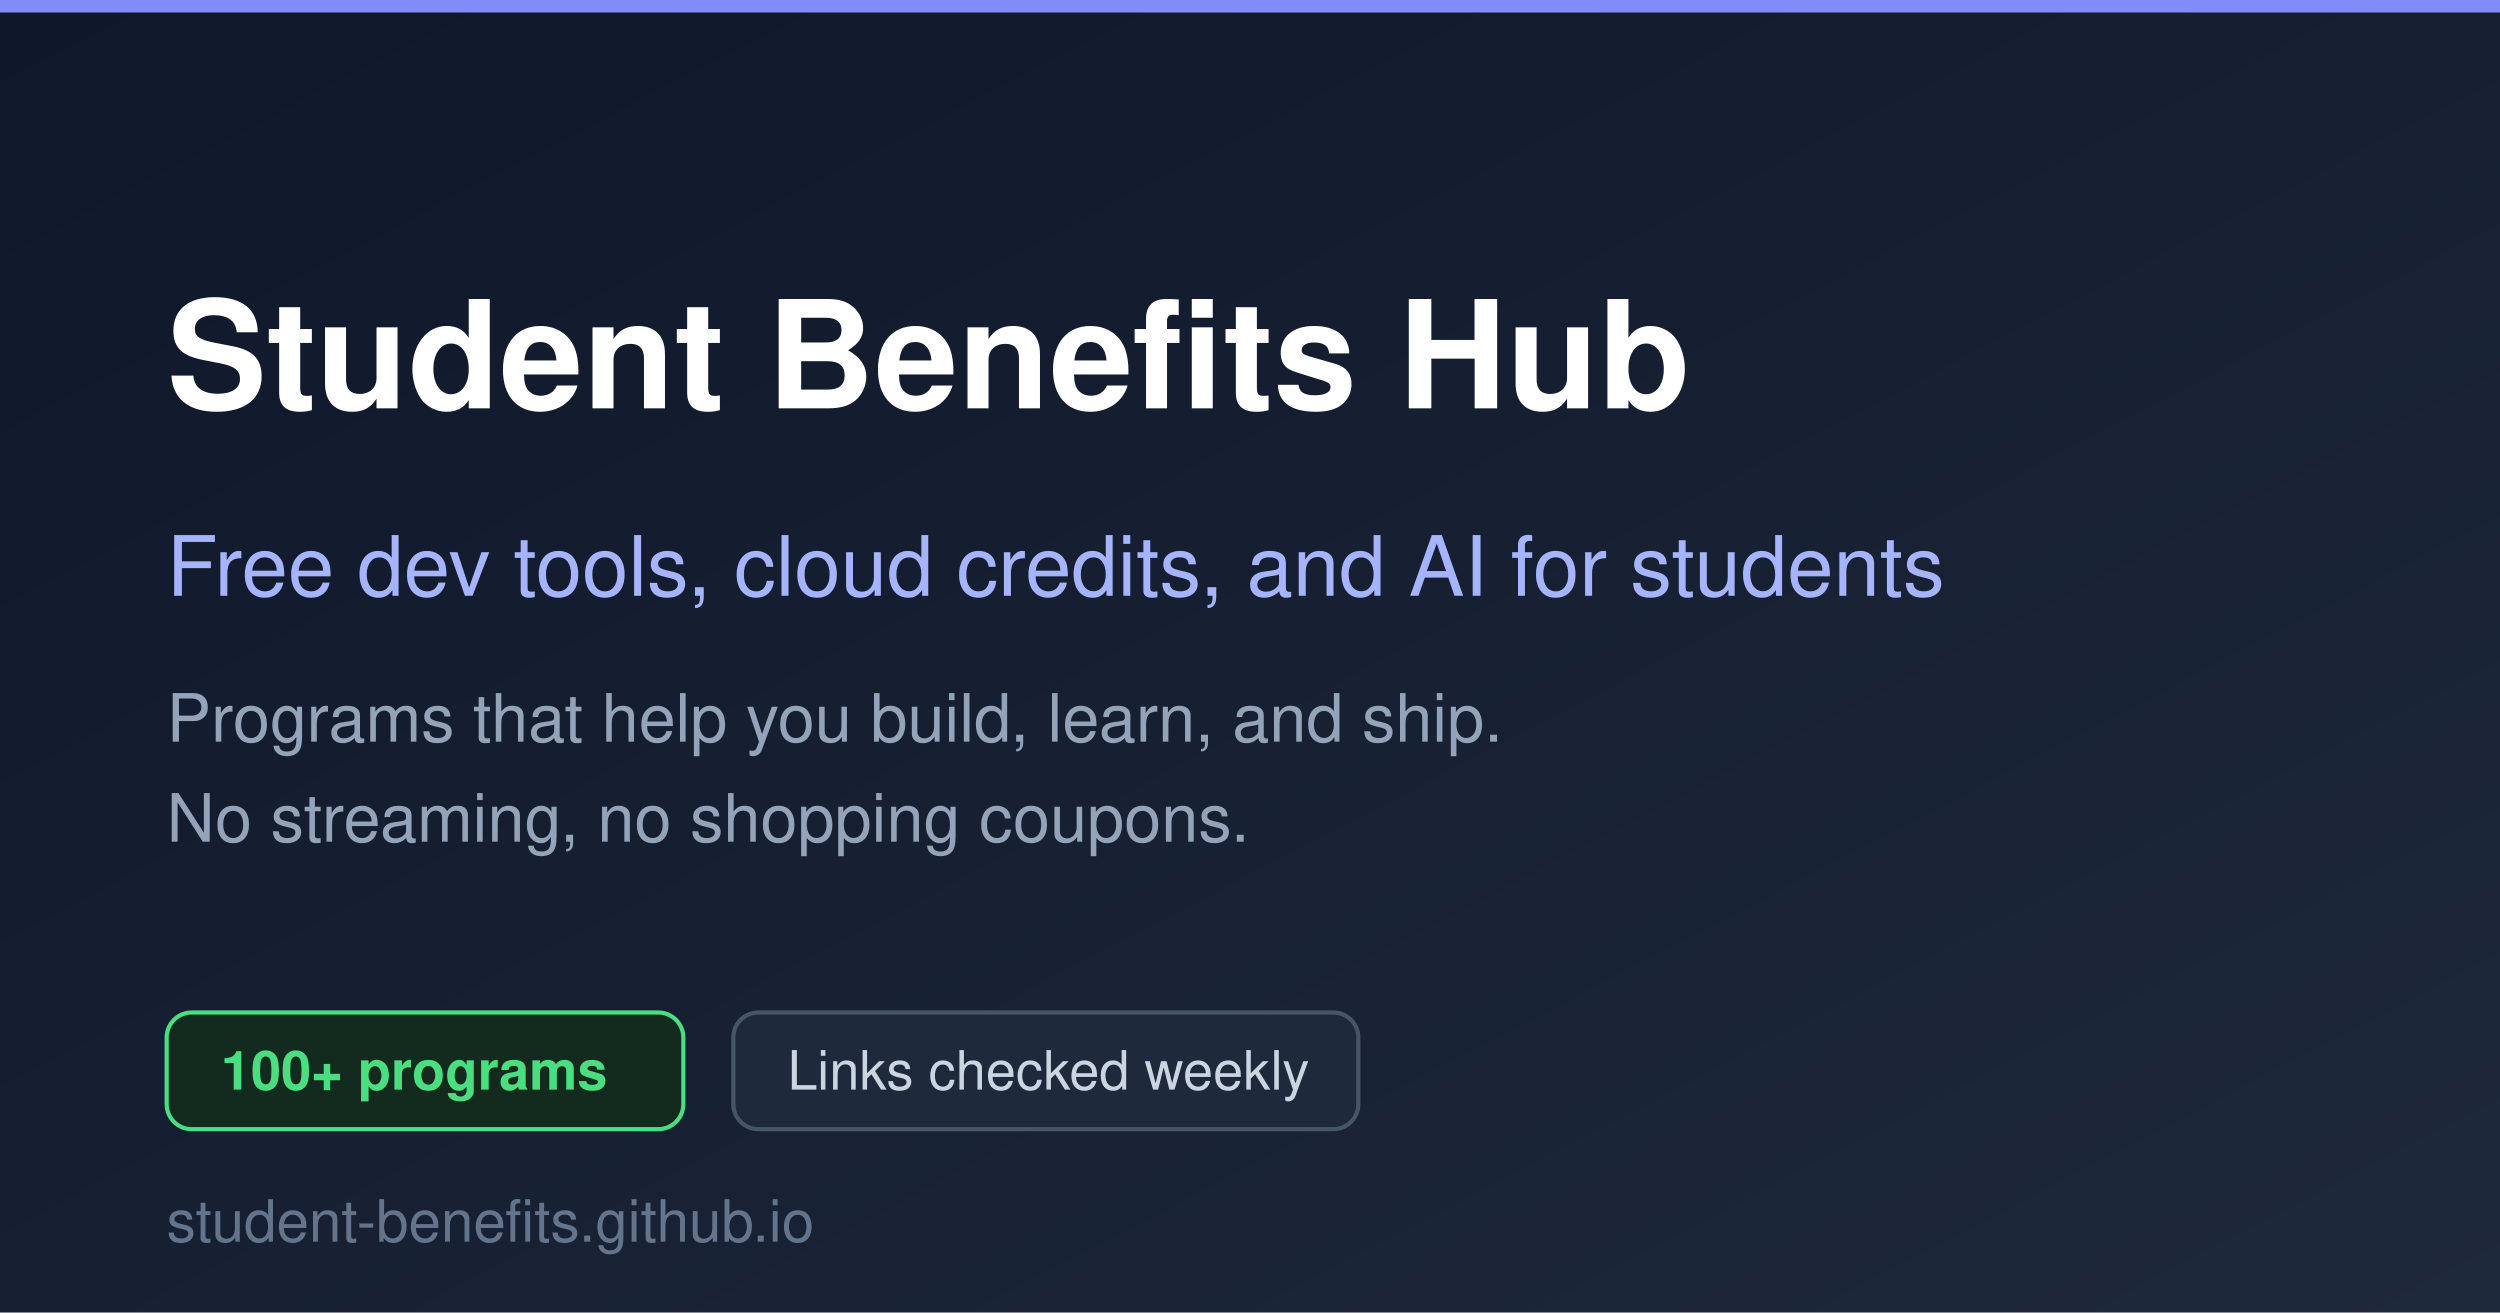
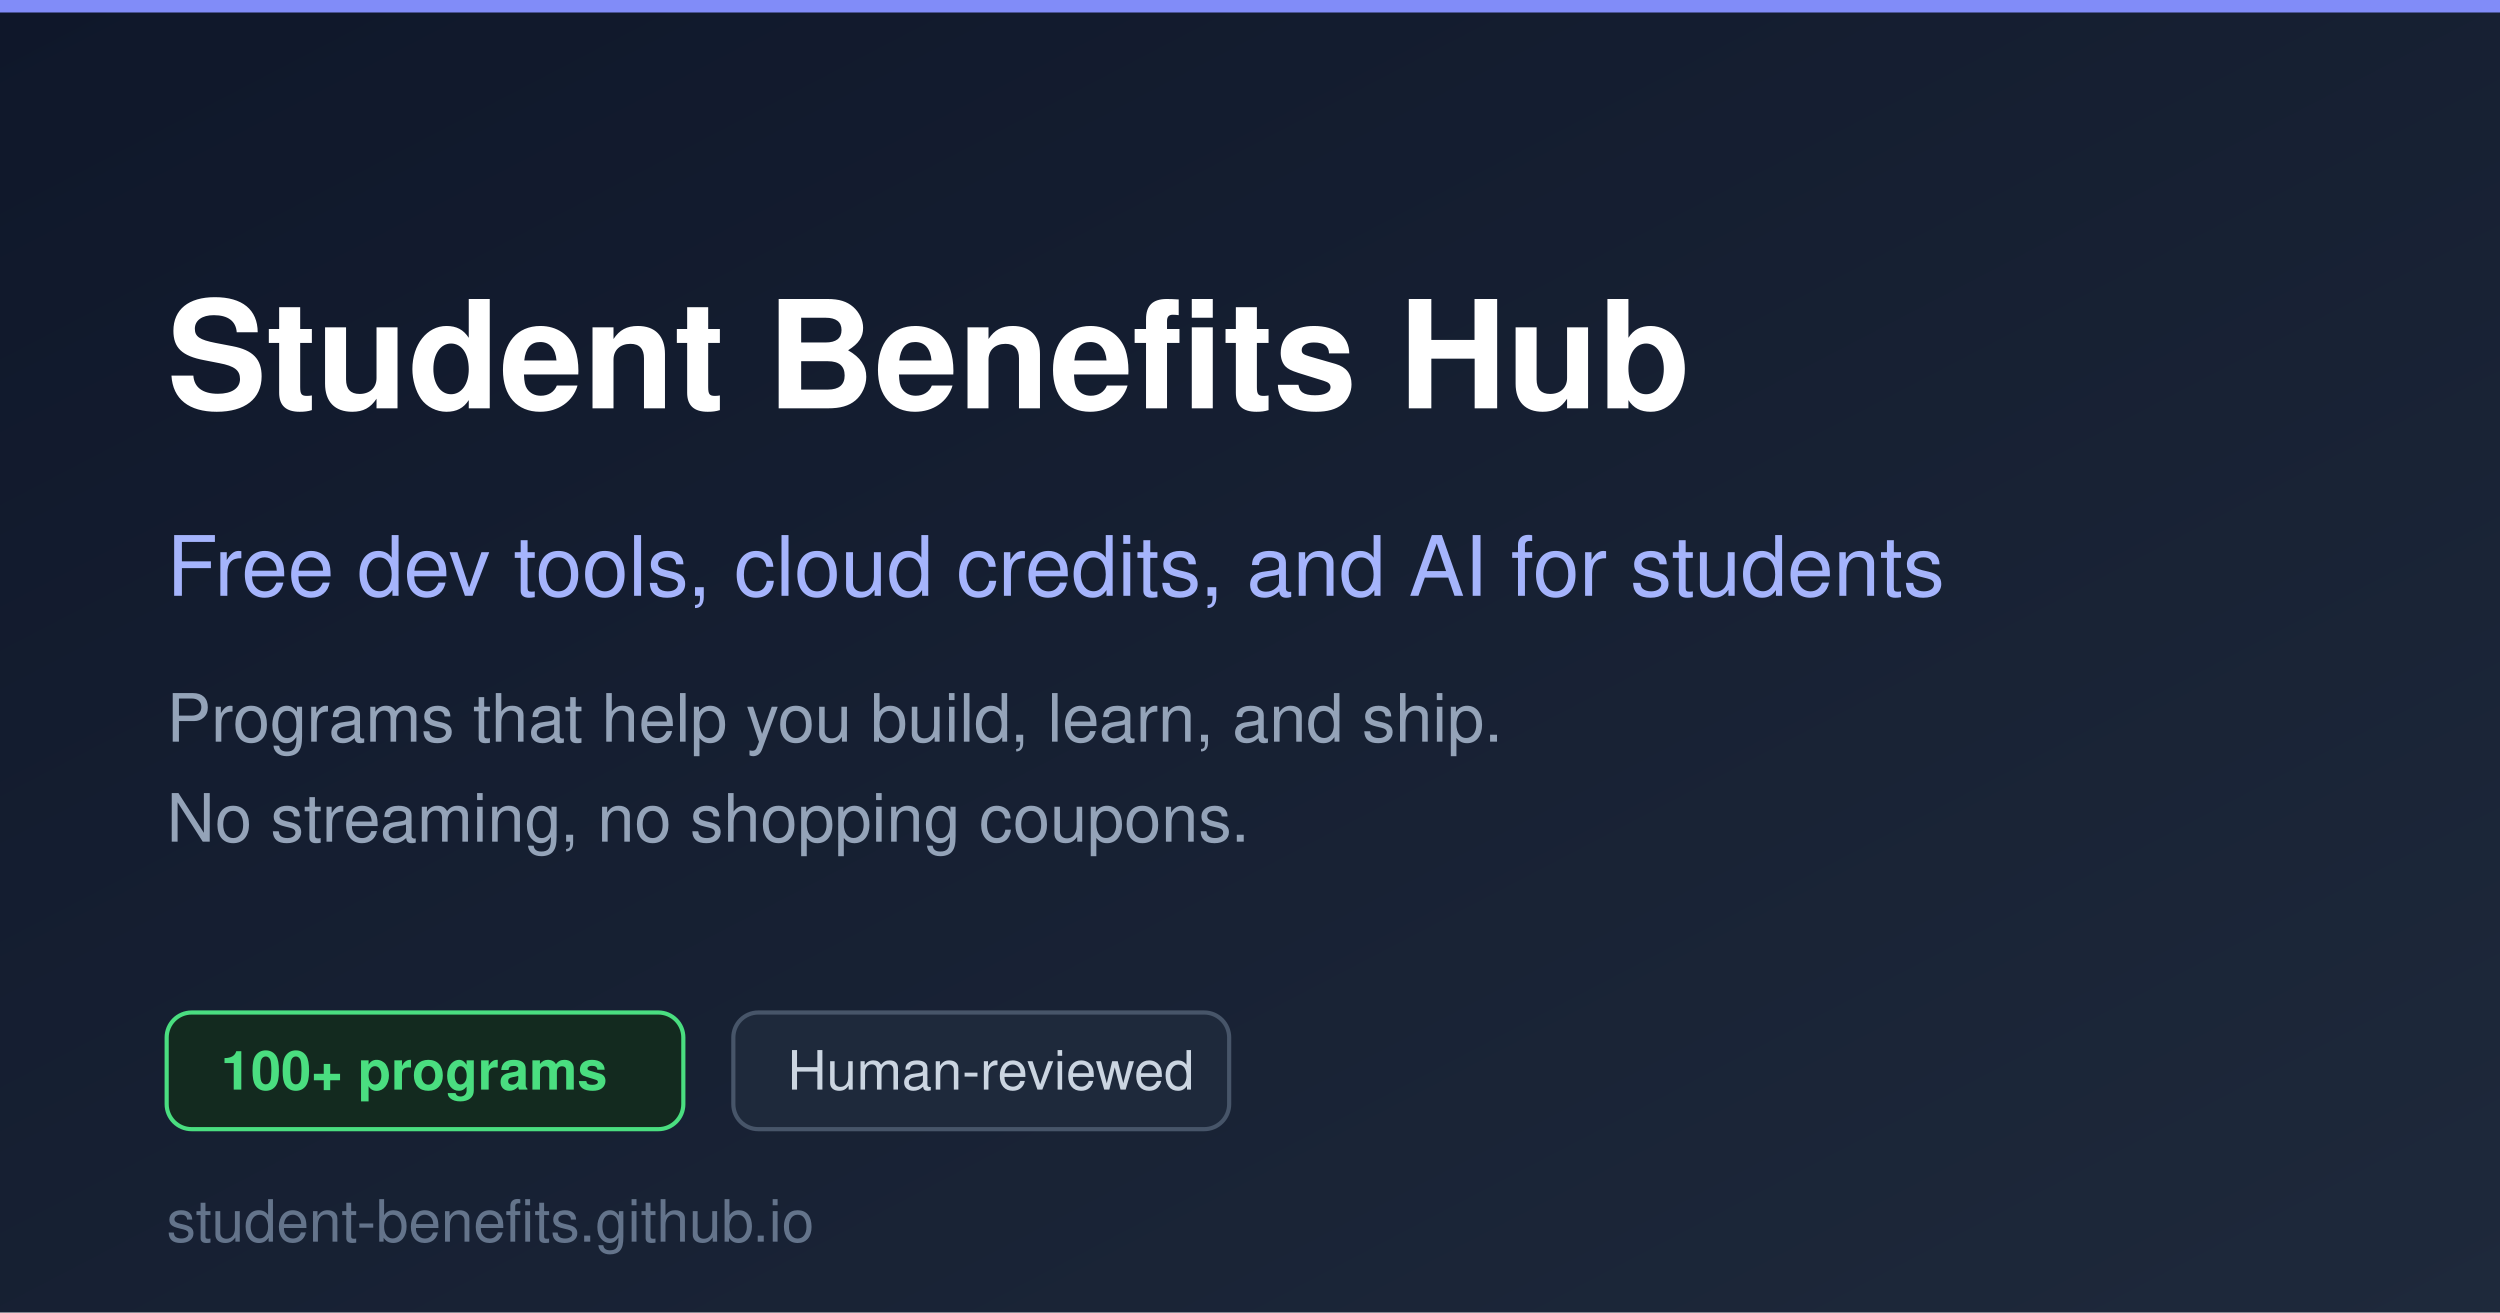
<svg xmlns="http://www.w3.org/2000/svg" width="1200" height="630" viewBox="0 0 1200 630">
  <defs>
    <linearGradient id="bg" x1="0" y1="0" x2="1" y2="1">
      <stop offset="0%" stop-color="#0f172a" />
      <stop offset="100%" stop-color="#1e293b" />
    </linearGradient>
  </defs>
  <rect width="1200" height="630" fill="url(#bg)" />
  <rect x="0" y="0" width="1200" height="6" fill="#818cf8" />
  <text x="80" y="196" font-family="Helvetica, Arial, sans-serif" font-size="72" font-weight="700" fill="#ffffff">Student Benefits Hub</text>
  <text x="80" y="286" font-family="Helvetica, Arial, sans-serif" font-size="40" fill="#a5b4fc">Free dev tools, cloud credits, and AI for students</text>
  <text x="80" y="356" font-family="Helvetica, Arial, sans-serif" font-size="32" fill="#94a3b8">Programs that help you build, learn, and ship.</text>
  <text x="80" y="404" font-family="Helvetica, Arial, sans-serif" font-size="32" fill="#94a3b8">No streaming, no shopping coupons.</text>
  <g transform="translate(80,486)">
    <rect x="0" y="0" width="248" height="56" rx="12" fill="#132a1f" stroke="#4ade80" stroke-width="2" />
    <text x="26" y="37" font-family="Helvetica, Arial, sans-serif" font-size="26" font-weight="600" fill="#4ade80">100+ programs</text>
-     <rect x="272" y="0" width="300" height="56" rx="12" fill="#1e293b" stroke="#475569" stroke-width="2" />
-     <text x="298" y="37" font-family="Helvetica, Arial, sans-serif" font-size="26" fill="#cbd5e1">Links checked weekly</text>
+     <rect x="272" y="0" width="238" height="56" rx="12" fill="#1e293b" stroke="#475569" stroke-width="2" />
+     <text x="298" y="37" font-family="Helvetica, Arial, sans-serif" font-size="26" fill="#cbd5e1">Human-reviewed</text>
  </g>
  <text x="80" y="596" font-family="Helvetica, Arial, sans-serif" font-size="28" fill="#64748b">student-benefits.github.io</text>
</svg>
